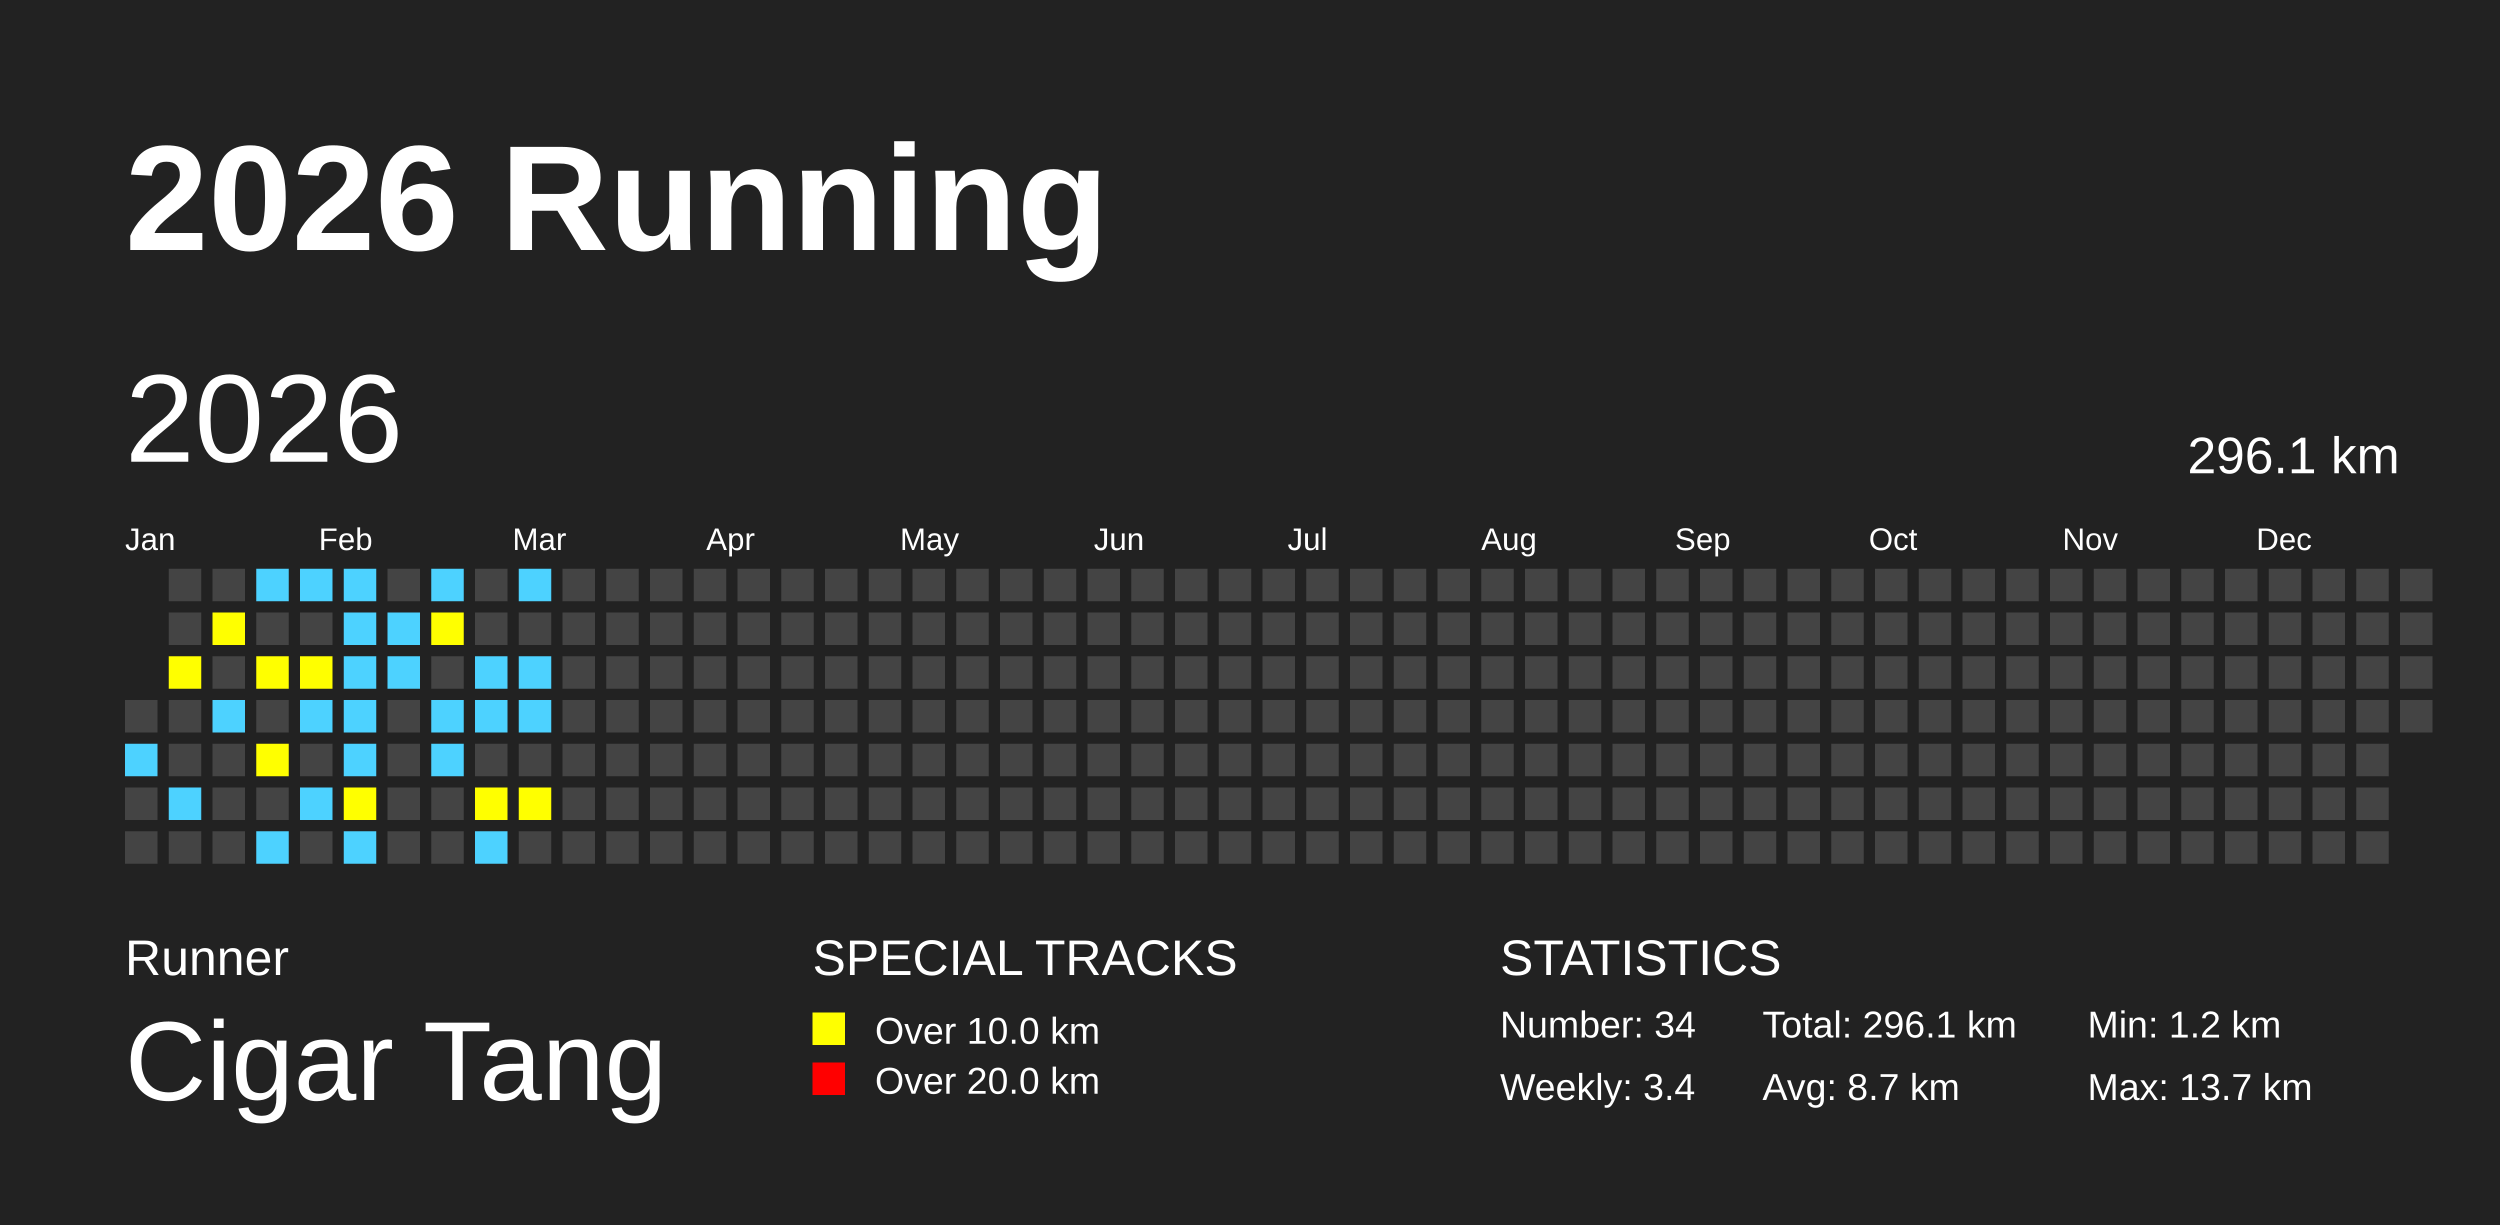
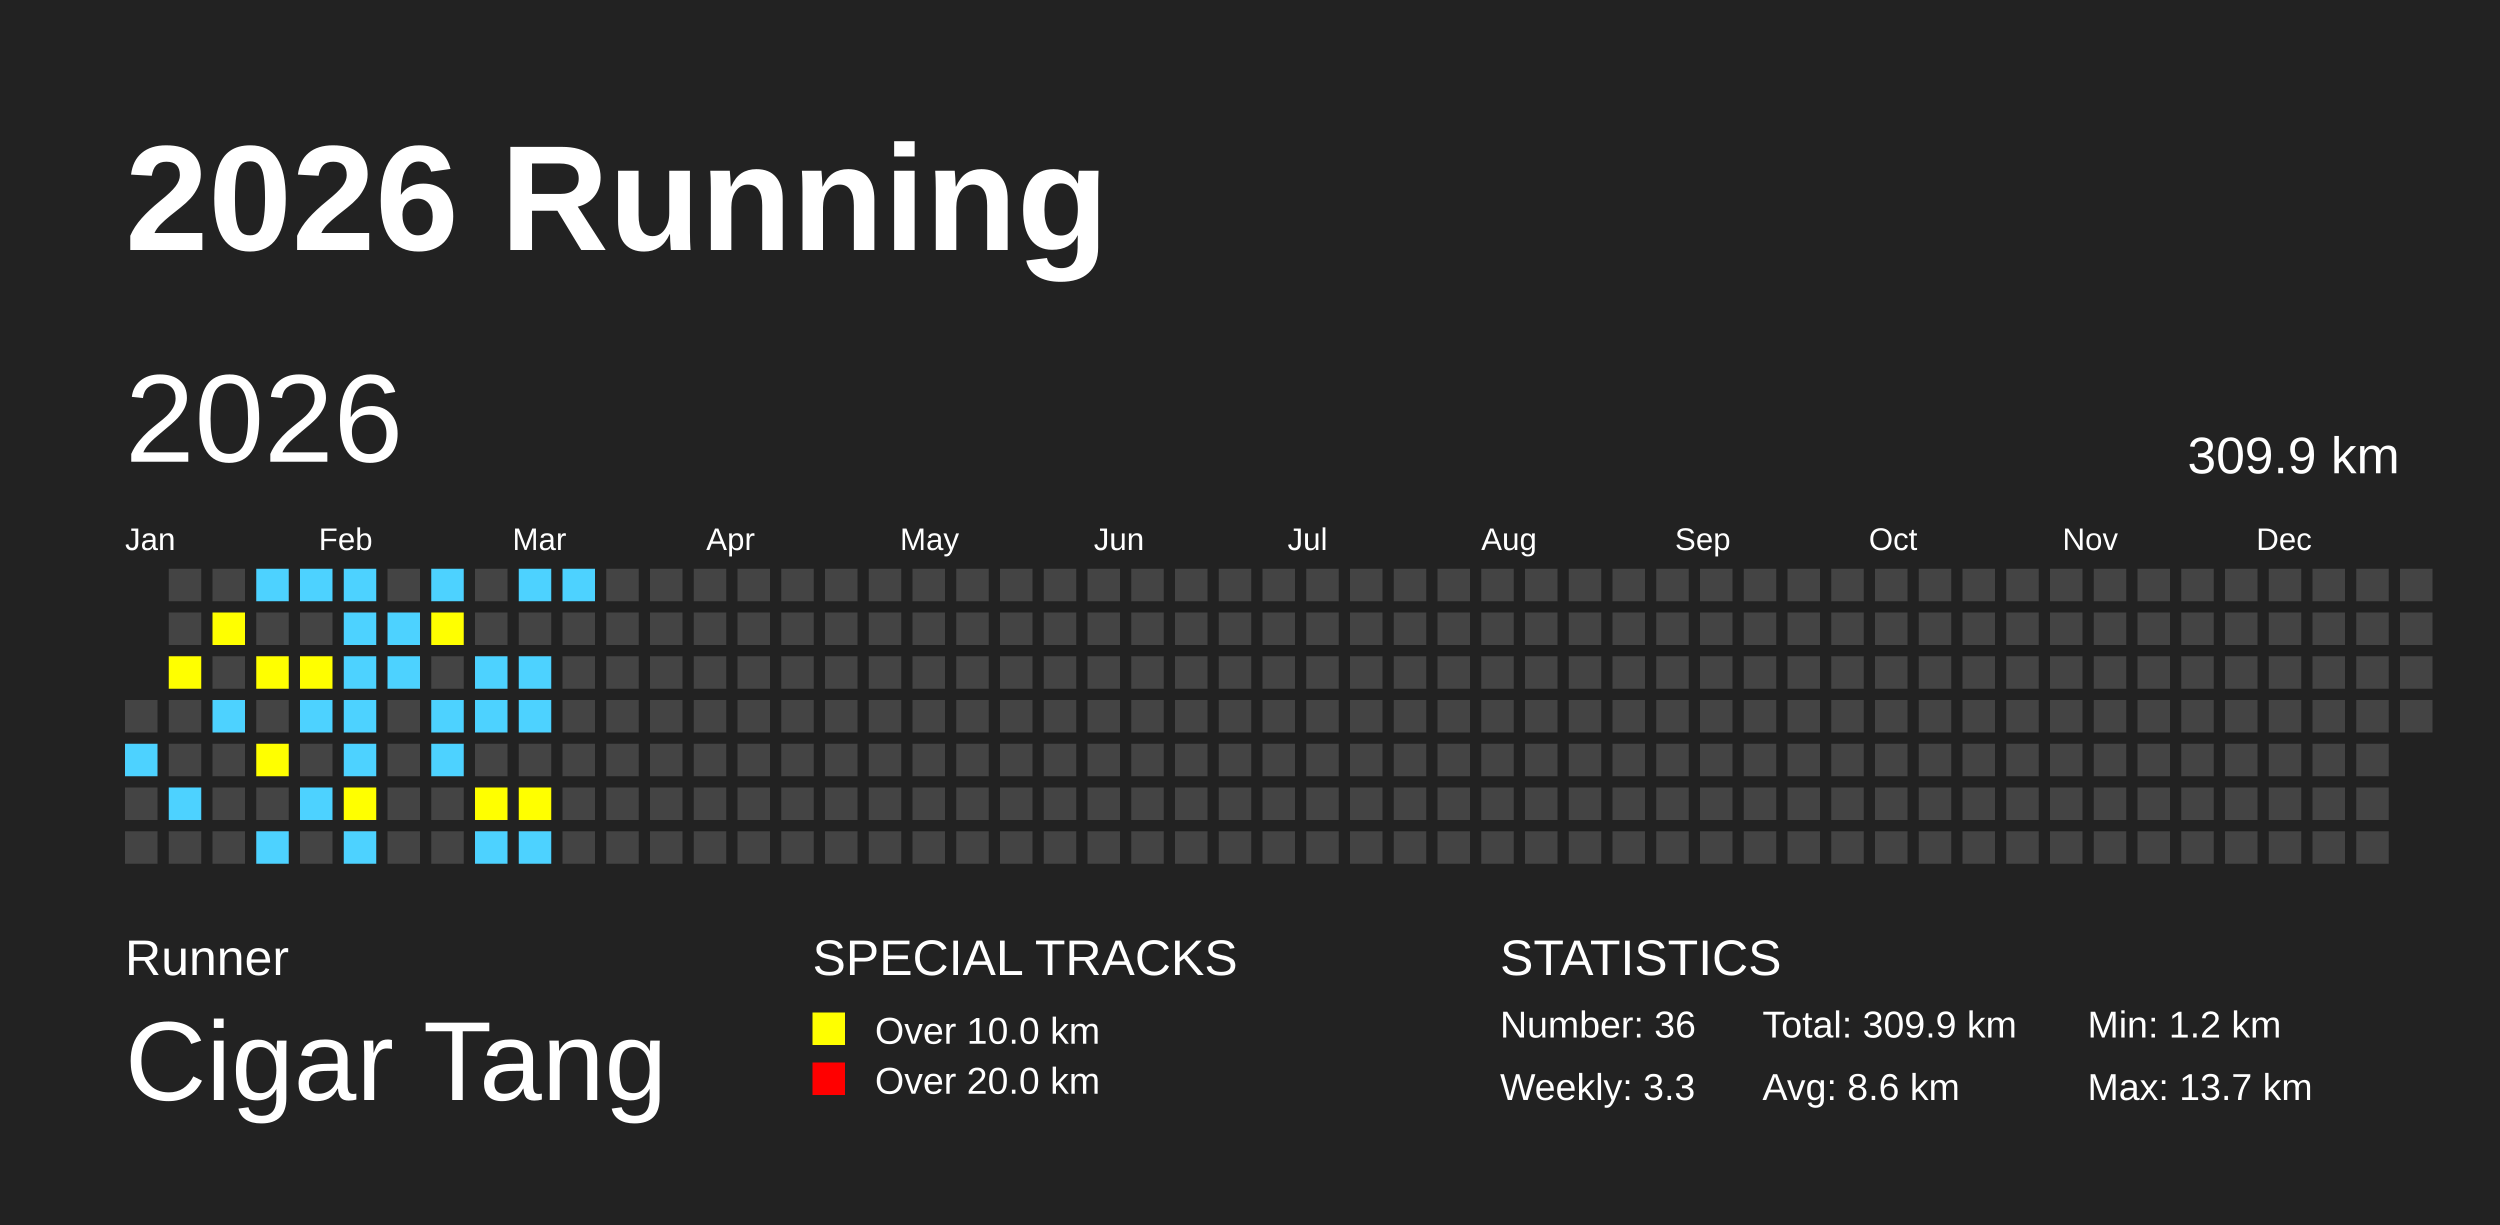
<svg xmlns="http://www.w3.org/2000/svg" baseProfile="full" height="98mm" version="1.1" viewBox="0,0,200,98" width="200mm">
  <defs />
  <rect fill="#222222" height="98" width="200" x="0" y="0" />
  <text fill="#FFFFFF" style="font-size:12px; font-family:Arial; font-weight:bold;" x="10" y="20">2026 Running</text>
  <text fill="#FFFFFF" style="font-size:4px; font-family:Arial" x="10" y="78">Runner</text>
  <text fill="#FFFFFF" style="font-size:9px; font-family:Arial" x="10" y="88">Cigar Tang</text>
  <text fill="#FFFFFF" style="font-size:4px; font-family:Arial" x="65" y="78">SPECIAL TRACKS</text>
  <rect fill="yellow" height="2.6" width="2.6" x="65" y="81" />
  <text fill="#FFFFFF" style="font-size:3px; font-family:Arial" x="70" y="83.5">Over 10.0 km</text>
  <rect fill="red" height="2.6" width="2.6" x="65" y="85" />
  <text fill="#FFFFFF" style="font-size:3px; font-family:Arial" x="70" y="87.5">Over 20.0 km</text>
  <text fill="#FFFFFF" style="font-size:4px; font-family:Arial" x="120" y="78">STATISTICS</text>
-   <text fill="#FFFFFF" style="font-size:3px; font-family:Arial" x="120" y="83">Number: 34</text>
-   <text fill="#FFFFFF" style="font-size:3px; font-family:Arial" x="120" y="88">Weekly: 3.4</text>
-   <text fill="#FFFFFF" style="font-size:3px; font-family:Arial" x="141" y="83">Total: 296.1 km</text>
-   <text fill="#FFFFFF" style="font-size:3px; font-family:Arial" x="141" y="88">Avg: 8.7 km</text>
+   <text fill="#FFFFFF" style="font-size:3px; font-family:Arial" x="120" y="83">Number: 36</text>
+   <text fill="#FFFFFF" style="font-size:3px; font-family:Arial" x="120" y="88">Weekly: 3.3</text>
+   <text fill="#FFFFFF" style="font-size:3px; font-family:Arial" x="141" y="83">Total: 309.9 km</text>
+   <text fill="#FFFFFF" style="font-size:3px; font-family:Arial" x="141" y="88">Avg: 8.6 km</text>
  <text fill="#FFFFFF" style="font-size:3px; font-family:Arial" x="167" y="83">Min: 1.2 km</text>
  <text fill="#FFFFFF" style="font-size:3px; font-family:Arial" x="167" y="88">Max: 13.7 km</text>
  <text dominant-baseline="hanging" fill="#FFFFFF" style="font-size:10.0px; font-family:Arial;" x="10" y="30">2026</text>
-   <text dominant-baseline="hanging" fill="#FFFFFF" style="font-size:4.125px; font-family:Arial;" x="175" y="35">296.1 km</text>
+   <text dominant-baseline="hanging" fill="#FFFFFF" style="font-size:4.125px; font-family:Arial;" x="175" y="35">309.9 km</text>
  <text fill="#FFFFFF" style="font-size:2.5px; font-family:Arial" x="10.0" y="44">Jan</text>
  <text fill="#FFFFFF" style="font-size:2.5px; font-family:Arial" x="25.5" y="44">Feb</text>
  <text fill="#FFFFFF" style="font-size:2.5px; font-family:Arial" x="41.0" y="44">Mar</text>
  <text fill="#FFFFFF" style="font-size:2.5px; font-family:Arial" x="56.5" y="44">Apr</text>
  <text fill="#FFFFFF" style="font-size:2.5px; font-family:Arial" x="72.0" y="44">May</text>
  <text fill="#FFFFFF" style="font-size:2.5px; font-family:Arial" x="87.5" y="44">Jun</text>
  <text fill="#FFFFFF" style="font-size:2.5px; font-family:Arial" x="103.0" y="44">Jul</text>
  <text fill="#FFFFFF" style="font-size:2.5px; font-family:Arial" x="118.5" y="44">Aug</text>
  <text fill="#FFFFFF" style="font-size:2.5px; font-family:Arial" x="134.0" y="44">Sep</text>
  <text fill="#FFFFFF" style="font-size:2.5px; font-family:Arial" x="149.5" y="44">Oct</text>
  <text fill="#FFFFFF" style="font-size:2.5px; font-family:Arial" x="165.0" y="44">Nov</text>
  <text fill="#FFFFFF" style="font-size:2.5px; font-family:Arial" x="180.5" y="44">Dec</text>
  <rect fill="#444444" height="2.6" width="2.6" x="10.0" y="56.0" />
  <rect fill="#4DD2FF" height="2.6" width="2.6" x="10.0" y="59.5" />
  <rect fill="#444444" height="2.6" width="2.6" x="10.0" y="63.0" />
  <rect fill="#444444" height="2.6" width="2.6" x="10.0" y="66.5" />
  <rect fill="#444444" height="2.6" width="2.6" x="13.5" y="45.5" />
  <rect fill="#444444" height="2.6" width="2.6" x="13.5" y="49.0" />
  <rect fill="yellow" height="2.6" width="2.6" x="13.5" y="52.5" />
  <rect fill="#444444" height="2.6" width="2.6" x="13.5" y="56.0" />
  <rect fill="#444444" height="2.6" width="2.6" x="13.5" y="59.5" />
  <rect fill="#4DD2FF" height="2.6" width="2.6" x="13.5" y="63.0" />
  <rect fill="#444444" height="2.6" width="2.6" x="13.5" y="66.5" />
  <rect fill="#444444" height="2.6" width="2.6" x="17.0" y="45.5" />
  <rect fill="yellow" height="2.6" width="2.6" x="17.0" y="49.0" />
  <rect fill="#444444" height="2.6" width="2.6" x="17.0" y="52.5" />
  <rect fill="#4DD2FF" height="2.6" width="2.6" x="17.0" y="56.0" />
  <rect fill="#444444" height="2.6" width="2.6" x="17.0" y="59.5" />
  <rect fill="#444444" height="2.6" width="2.6" x="17.0" y="63.0" />
  <rect fill="#444444" height="2.6" width="2.6" x="17.0" y="66.5" />
  <rect fill="#4DD2FF" height="2.6" width="2.6" x="20.5" y="45.5" />
  <rect fill="#444444" height="2.6" width="2.6" x="20.5" y="49.0" />
  <rect fill="yellow" height="2.6" width="2.6" x="20.5" y="52.5" />
  <rect fill="#444444" height="2.6" width="2.6" x="20.5" y="56.0" />
  <rect fill="yellow" height="2.6" width="2.6" x="20.5" y="59.5" />
  <rect fill="#444444" height="2.6" width="2.6" x="20.5" y="63.0" />
  <rect fill="#4DD2FF" height="2.6" width="2.6" x="20.5" y="66.5" />
  <rect fill="#4DD2FF" height="2.6" width="2.6" x="24.0" y="45.5" />
  <rect fill="#444444" height="2.6" width="2.6" x="24.0" y="49.0" />
  <rect fill="yellow" height="2.6" width="2.6" x="24.0" y="52.5" />
  <rect fill="#4DD2FF" height="2.6" width="2.6" x="24.0" y="56.0" />
  <rect fill="#444444" height="2.6" width="2.6" x="24.0" y="59.5" />
  <rect fill="#4DD2FF" height="2.6" width="2.6" x="24.0" y="63.0" />
  <rect fill="#444444" height="2.6" width="2.6" x="24.0" y="66.5" />
  <rect fill="#4DD2FF" height="2.6" width="2.6" x="27.5" y="45.5" />
  <rect fill="#4DD2FF" height="2.6" width="2.6" x="27.5" y="49.0" />
  <rect fill="#4DD2FF" height="2.6" width="2.6" x="27.5" y="52.5" />
  <rect fill="#4DD2FF" height="2.6" width="2.6" x="27.5" y="56.0" />
  <rect fill="#4DD2FF" height="2.6" width="2.6" x="27.5" y="59.5" />
  <rect fill="yellow" height="2.6" width="2.6" x="27.5" y="63.0" />
  <rect fill="#4DD2FF" height="2.6" width="2.6" x="27.5" y="66.5" />
  <rect fill="#444444" height="2.6" width="2.6" x="31.0" y="45.5" />
  <rect fill="#4DD2FF" height="2.6" width="2.6" x="31.0" y="49.0" />
  <rect fill="#4DD2FF" height="2.6" width="2.6" x="31.0" y="52.5" />
  <rect fill="#444444" height="2.6" width="2.6" x="31.0" y="56.0" />
  <rect fill="#444444" height="2.6" width="2.6" x="31.0" y="59.5" />
  <rect fill="#444444" height="2.6" width="2.6" x="31.0" y="63.0" />
  <rect fill="#444444" height="2.6" width="2.6" x="31.0" y="66.5" />
  <rect fill="#4DD2FF" height="2.6" width="2.6" x="34.5" y="45.5" />
  <rect fill="yellow" height="2.6" width="2.6" x="34.5" y="49.0" />
  <rect fill="#444444" height="2.6" width="2.6" x="34.5" y="52.5" />
  <rect fill="#4DD2FF" height="2.6" width="2.6" x="34.5" y="56.0" />
  <rect fill="#4DD2FF" height="2.6" width="2.6" x="34.5" y="59.5" />
  <rect fill="#444444" height="2.6" width="2.6" x="34.5" y="63.0" />
  <rect fill="#444444" height="2.6" width="2.6" x="34.5" y="66.5" />
  <rect fill="#444444" height="2.6" width="2.6" x="38.0" y="45.5" />
  <rect fill="#444444" height="2.6" width="2.6" x="38.0" y="49.0" />
  <rect fill="#4DD2FF" height="2.6" width="2.6" x="38.0" y="52.5" />
  <rect fill="#4DD2FF" height="2.6" width="2.6" x="38.0" y="56.0" />
  <rect fill="#444444" height="2.6" width="2.6" x="38.0" y="59.5" />
  <rect fill="yellow" height="2.6" width="2.6" x="38.0" y="63.0" />
  <rect fill="#4DD2FF" height="2.6" width="2.6" x="38.0" y="66.5" />
  <rect fill="#4DD2FF" height="2.6" width="2.6" x="41.5" y="45.5" />
  <rect fill="#444444" height="2.6" width="2.6" x="41.5" y="49.0" />
  <rect fill="#4DD2FF" height="2.6" width="2.6" x="41.5" y="52.5" />
  <rect fill="#4DD2FF" height="2.6" width="2.6" x="41.5" y="56.0" />
  <rect fill="#444444" height="2.6" width="2.6" x="41.5" y="59.5" />
  <rect fill="yellow" height="2.6" width="2.6" x="41.5" y="63.0" />
-   <rect fill="#444444" height="2.6" width="2.6" x="41.5" y="66.5" />
-   <rect fill="#444444" height="2.6" width="2.6" x="45.0" y="45.5" />
+   <rect fill="#4DD2FF" height="2.6" width="2.6" x="41.5" y="66.5" />
+   <rect fill="#4DD2FF" height="2.6" width="2.6" x="45.0" y="45.5" />
  <rect fill="#444444" height="2.6" width="2.6" x="45.0" y="49.0" />
  <rect fill="#444444" height="2.6" width="2.6" x="45.0" y="52.5" />
  <rect fill="#444444" height="2.6" width="2.6" x="45.0" y="56.0" />
  <rect fill="#444444" height="2.6" width="2.6" x="45.0" y="59.5" />
  <rect fill="#444444" height="2.6" width="2.6" x="45.0" y="63.0" />
  <rect fill="#444444" height="2.6" width="2.6" x="45.0" y="66.5" />
  <rect fill="#444444" height="2.6" width="2.6" x="48.5" y="45.5" />
  <rect fill="#444444" height="2.6" width="2.6" x="48.5" y="49.0" />
  <rect fill="#444444" height="2.6" width="2.6" x="48.5" y="52.5" />
  <rect fill="#444444" height="2.6" width="2.6" x="48.5" y="56.0" />
  <rect fill="#444444" height="2.6" width="2.6" x="48.5" y="59.5" />
  <rect fill="#444444" height="2.6" width="2.6" x="48.5" y="63.0" />
  <rect fill="#444444" height="2.6" width="2.6" x="48.5" y="66.5" />
  <rect fill="#444444" height="2.6" width="2.6" x="52.0" y="45.5" />
  <rect fill="#444444" height="2.6" width="2.6" x="52.0" y="49.0" />
  <rect fill="#444444" height="2.6" width="2.6" x="52.0" y="52.5" />
  <rect fill="#444444" height="2.6" width="2.6" x="52.0" y="56.0" />
  <rect fill="#444444" height="2.6" width="2.6" x="52.0" y="59.5" />
  <rect fill="#444444" height="2.6" width="2.6" x="52.0" y="63.0" />
  <rect fill="#444444" height="2.6" width="2.6" x="52.0" y="66.5" />
  <rect fill="#444444" height="2.6" width="2.6" x="55.5" y="45.5" />
  <rect fill="#444444" height="2.6" width="2.6" x="55.5" y="49.0" />
  <rect fill="#444444" height="2.6" width="2.6" x="55.5" y="52.5" />
  <rect fill="#444444" height="2.6" width="2.6" x="55.5" y="56.0" />
  <rect fill="#444444" height="2.6" width="2.6" x="55.5" y="59.5" />
  <rect fill="#444444" height="2.6" width="2.6" x="55.5" y="63.0" />
  <rect fill="#444444" height="2.6" width="2.6" x="55.5" y="66.5" />
  <rect fill="#444444" height="2.6" width="2.6" x="59.0" y="45.5" />
  <rect fill="#444444" height="2.6" width="2.6" x="59.0" y="49.0" />
  <rect fill="#444444" height="2.6" width="2.6" x="59.0" y="52.5" />
  <rect fill="#444444" height="2.6" width="2.6" x="59.0" y="56.0" />
  <rect fill="#444444" height="2.6" width="2.6" x="59.0" y="59.5" />
  <rect fill="#444444" height="2.6" width="2.6" x="59.0" y="63.0" />
  <rect fill="#444444" height="2.6" width="2.6" x="59.0" y="66.5" />
  <rect fill="#444444" height="2.6" width="2.6" x="62.5" y="45.5" />
  <rect fill="#444444" height="2.6" width="2.6" x="62.5" y="49.0" />
  <rect fill="#444444" height="2.6" width="2.6" x="62.5" y="52.5" />
  <rect fill="#444444" height="2.6" width="2.6" x="62.5" y="56.0" />
  <rect fill="#444444" height="2.6" width="2.6" x="62.5" y="59.5" />
  <rect fill="#444444" height="2.6" width="2.6" x="62.5" y="63.0" />
  <rect fill="#444444" height="2.6" width="2.6" x="62.5" y="66.5" />
  <rect fill="#444444" height="2.6" width="2.6" x="66.0" y="45.5" />
  <rect fill="#444444" height="2.6" width="2.6" x="66.0" y="49.0" />
  <rect fill="#444444" height="2.6" width="2.6" x="66.0" y="52.5" />
  <rect fill="#444444" height="2.6" width="2.6" x="66.0" y="56.0" />
  <rect fill="#444444" height="2.6" width="2.6" x="66.0" y="59.5" />
  <rect fill="#444444" height="2.6" width="2.6" x="66.0" y="63.0" />
  <rect fill="#444444" height="2.6" width="2.6" x="66.0" y="66.5" />
  <rect fill="#444444" height="2.6" width="2.6" x="69.5" y="45.5" />
  <rect fill="#444444" height="2.6" width="2.6" x="69.5" y="49.0" />
  <rect fill="#444444" height="2.6" width="2.6" x="69.5" y="52.5" />
  <rect fill="#444444" height="2.6" width="2.6" x="69.5" y="56.0" />
  <rect fill="#444444" height="2.6" width="2.6" x="69.5" y="59.5" />
  <rect fill="#444444" height="2.6" width="2.6" x="69.5" y="63.0" />
  <rect fill="#444444" height="2.6" width="2.6" x="69.5" y="66.5" />
  <rect fill="#444444" height="2.6" width="2.6" x="73.0" y="45.5" />
  <rect fill="#444444" height="2.6" width="2.6" x="73.0" y="49.0" />
  <rect fill="#444444" height="2.6" width="2.6" x="73.0" y="52.5" />
  <rect fill="#444444" height="2.6" width="2.6" x="73.0" y="56.0" />
  <rect fill="#444444" height="2.6" width="2.6" x="73.0" y="59.5" />
  <rect fill="#444444" height="2.6" width="2.6" x="73.0" y="63.0" />
  <rect fill="#444444" height="2.6" width="2.6" x="73.0" y="66.5" />
  <rect fill="#444444" height="2.6" width="2.6" x="76.5" y="45.5" />
  <rect fill="#444444" height="2.6" width="2.6" x="76.5" y="49.0" />
  <rect fill="#444444" height="2.6" width="2.6" x="76.5" y="52.5" />
  <rect fill="#444444" height="2.6" width="2.6" x="76.5" y="56.0" />
  <rect fill="#444444" height="2.6" width="2.6" x="76.5" y="59.5" />
  <rect fill="#444444" height="2.6" width="2.6" x="76.5" y="63.0" />
  <rect fill="#444444" height="2.6" width="2.6" x="76.5" y="66.5" />
  <rect fill="#444444" height="2.6" width="2.6" x="80.0" y="45.5" />
  <rect fill="#444444" height="2.6" width="2.6" x="80.0" y="49.0" />
  <rect fill="#444444" height="2.6" width="2.6" x="80.0" y="52.5" />
  <rect fill="#444444" height="2.6" width="2.6" x="80.0" y="56.0" />
  <rect fill="#444444" height="2.6" width="2.6" x="80.0" y="59.5" />
  <rect fill="#444444" height="2.6" width="2.6" x="80.0" y="63.0" />
  <rect fill="#444444" height="2.6" width="2.6" x="80.0" y="66.5" />
  <rect fill="#444444" height="2.6" width="2.6" x="83.5" y="45.5" />
  <rect fill="#444444" height="2.6" width="2.6" x="83.5" y="49.0" />
  <rect fill="#444444" height="2.6" width="2.6" x="83.5" y="52.5" />
  <rect fill="#444444" height="2.6" width="2.6" x="83.5" y="56.0" />
  <rect fill="#444444" height="2.6" width="2.6" x="83.5" y="59.5" />
  <rect fill="#444444" height="2.6" width="2.6" x="83.5" y="63.0" />
  <rect fill="#444444" height="2.6" width="2.6" x="83.5" y="66.5" />
  <rect fill="#444444" height="2.6" width="2.6" x="87.0" y="45.5" />
  <rect fill="#444444" height="2.6" width="2.6" x="87.0" y="49.0" />
  <rect fill="#444444" height="2.6" width="2.6" x="87.0" y="52.5" />
  <rect fill="#444444" height="2.6" width="2.6" x="87.0" y="56.0" />
  <rect fill="#444444" height="2.6" width="2.6" x="87.0" y="59.5" />
  <rect fill="#444444" height="2.6" width="2.6" x="87.0" y="63.0" />
  <rect fill="#444444" height="2.6" width="2.6" x="87.0" y="66.5" />
  <rect fill="#444444" height="2.6" width="2.6" x="90.5" y="45.5" />
  <rect fill="#444444" height="2.6" width="2.6" x="90.5" y="49.0" />
  <rect fill="#444444" height="2.6" width="2.6" x="90.5" y="52.5" />
  <rect fill="#444444" height="2.6" width="2.6" x="90.5" y="56.0" />
  <rect fill="#444444" height="2.6" width="2.6" x="90.5" y="59.5" />
  <rect fill="#444444" height="2.6" width="2.6" x="90.5" y="63.0" />
  <rect fill="#444444" height="2.6" width="2.6" x="90.5" y="66.5" />
  <rect fill="#444444" height="2.6" width="2.6" x="94.0" y="45.5" />
  <rect fill="#444444" height="2.6" width="2.6" x="94.0" y="49.0" />
  <rect fill="#444444" height="2.6" width="2.6" x="94.0" y="52.5" />
  <rect fill="#444444" height="2.6" width="2.6" x="94.0" y="56.0" />
  <rect fill="#444444" height="2.6" width="2.6" x="94.0" y="59.5" />
  <rect fill="#444444" height="2.6" width="2.6" x="94.0" y="63.0" />
  <rect fill="#444444" height="2.6" width="2.6" x="94.0" y="66.5" />
  <rect fill="#444444" height="2.6" width="2.6" x="97.5" y="45.5" />
  <rect fill="#444444" height="2.6" width="2.6" x="97.5" y="49.0" />
  <rect fill="#444444" height="2.6" width="2.6" x="97.5" y="52.5" />
  <rect fill="#444444" height="2.6" width="2.6" x="97.5" y="56.0" />
  <rect fill="#444444" height="2.6" width="2.6" x="97.5" y="59.5" />
  <rect fill="#444444" height="2.6" width="2.6" x="97.5" y="63.0" />
  <rect fill="#444444" height="2.6" width="2.6" x="97.5" y="66.5" />
  <rect fill="#444444" height="2.6" width="2.6" x="101.0" y="45.5" />
  <rect fill="#444444" height="2.6" width="2.6" x="101.0" y="49.0" />
  <rect fill="#444444" height="2.6" width="2.6" x="101.0" y="52.5" />
  <rect fill="#444444" height="2.6" width="2.6" x="101.0" y="56.0" />
  <rect fill="#444444" height="2.6" width="2.6" x="101.0" y="59.5" />
  <rect fill="#444444" height="2.6" width="2.6" x="101.0" y="63.0" />
  <rect fill="#444444" height="2.6" width="2.6" x="101.0" y="66.5" />
  <rect fill="#444444" height="2.6" width="2.6" x="104.5" y="45.5" />
  <rect fill="#444444" height="2.6" width="2.6" x="104.5" y="49.0" />
  <rect fill="#444444" height="2.6" width="2.6" x="104.5" y="52.5" />
  <rect fill="#444444" height="2.6" width="2.6" x="104.5" y="56.0" />
  <rect fill="#444444" height="2.6" width="2.6" x="104.5" y="59.5" />
  <rect fill="#444444" height="2.6" width="2.6" x="104.5" y="63.0" />
  <rect fill="#444444" height="2.6" width="2.6" x="104.5" y="66.5" />
  <rect fill="#444444" height="2.6" width="2.6" x="108.0" y="45.5" />
  <rect fill="#444444" height="2.6" width="2.6" x="108.0" y="49.0" />
  <rect fill="#444444" height="2.6" width="2.6" x="108.0" y="52.5" />
  <rect fill="#444444" height="2.6" width="2.6" x="108.0" y="56.0" />
  <rect fill="#444444" height="2.6" width="2.6" x="108.0" y="59.5" />
  <rect fill="#444444" height="2.6" width="2.6" x="108.0" y="63.0" />
  <rect fill="#444444" height="2.6" width="2.6" x="108.0" y="66.5" />
  <rect fill="#444444" height="2.6" width="2.6" x="111.5" y="45.5" />
  <rect fill="#444444" height="2.6" width="2.6" x="111.5" y="49.0" />
  <rect fill="#444444" height="2.6" width="2.6" x="111.5" y="52.5" />
  <rect fill="#444444" height="2.6" width="2.6" x="111.5" y="56.0" />
  <rect fill="#444444" height="2.6" width="2.6" x="111.5" y="59.5" />
  <rect fill="#444444" height="2.6" width="2.6" x="111.5" y="63.0" />
  <rect fill="#444444" height="2.6" width="2.6" x="111.5" y="66.5" />
  <rect fill="#444444" height="2.6" width="2.6" x="115.0" y="45.5" />
  <rect fill="#444444" height="2.6" width="2.6" x="115.0" y="49.0" />
  <rect fill="#444444" height="2.6" width="2.6" x="115.0" y="52.5" />
  <rect fill="#444444" height="2.6" width="2.6" x="115.0" y="56.0" />
  <rect fill="#444444" height="2.6" width="2.6" x="115.0" y="59.5" />
  <rect fill="#444444" height="2.6" width="2.6" x="115.0" y="63.0" />
  <rect fill="#444444" height="2.6" width="2.6" x="115.0" y="66.5" />
  <rect fill="#444444" height="2.6" width="2.6" x="118.5" y="45.5" />
  <rect fill="#444444" height="2.6" width="2.6" x="118.5" y="49.0" />
  <rect fill="#444444" height="2.6" width="2.6" x="118.5" y="52.5" />
  <rect fill="#444444" height="2.6" width="2.6" x="118.5" y="56.0" />
  <rect fill="#444444" height="2.6" width="2.6" x="118.5" y="59.5" />
  <rect fill="#444444" height="2.6" width="2.6" x="118.5" y="63.0" />
  <rect fill="#444444" height="2.6" width="2.6" x="118.5" y="66.5" />
  <rect fill="#444444" height="2.6" width="2.6" x="122.0" y="45.5" />
  <rect fill="#444444" height="2.6" width="2.6" x="122.0" y="49.0" />
  <rect fill="#444444" height="2.6" width="2.6" x="122.0" y="52.5" />
  <rect fill="#444444" height="2.6" width="2.6" x="122.0" y="56.0" />
  <rect fill="#444444" height="2.6" width="2.6" x="122.0" y="59.5" />
  <rect fill="#444444" height="2.6" width="2.6" x="122.0" y="63.0" />
  <rect fill="#444444" height="2.6" width="2.6" x="122.0" y="66.5" />
  <rect fill="#444444" height="2.6" width="2.6" x="125.5" y="45.5" />
  <rect fill="#444444" height="2.6" width="2.6" x="125.5" y="49.0" />
  <rect fill="#444444" height="2.6" width="2.6" x="125.5" y="52.5" />
  <rect fill="#444444" height="2.6" width="2.6" x="125.5" y="56.0" />
  <rect fill="#444444" height="2.6" width="2.6" x="125.5" y="59.5" />
  <rect fill="#444444" height="2.6" width="2.6" x="125.5" y="63.0" />
  <rect fill="#444444" height="2.6" width="2.6" x="125.5" y="66.5" />
  <rect fill="#444444" height="2.6" width="2.6" x="129.0" y="45.5" />
  <rect fill="#444444" height="2.6" width="2.6" x="129.0" y="49.0" />
  <rect fill="#444444" height="2.6" width="2.6" x="129.0" y="52.5" />
  <rect fill="#444444" height="2.6" width="2.6" x="129.0" y="56.0" />
  <rect fill="#444444" height="2.6" width="2.6" x="129.0" y="59.5" />
  <rect fill="#444444" height="2.6" width="2.6" x="129.0" y="63.0" />
  <rect fill="#444444" height="2.6" width="2.6" x="129.0" y="66.5" />
  <rect fill="#444444" height="2.6" width="2.6" x="132.5" y="45.5" />
  <rect fill="#444444" height="2.6" width="2.6" x="132.5" y="49.0" />
  <rect fill="#444444" height="2.6" width="2.6" x="132.5" y="52.5" />
  <rect fill="#444444" height="2.6" width="2.6" x="132.5" y="56.0" />
  <rect fill="#444444" height="2.6" width="2.6" x="132.5" y="59.5" />
  <rect fill="#444444" height="2.6" width="2.6" x="132.5" y="63.0" />
  <rect fill="#444444" height="2.6" width="2.6" x="132.5" y="66.5" />
  <rect fill="#444444" height="2.6" width="2.6" x="136.0" y="45.5" />
  <rect fill="#444444" height="2.6" width="2.6" x="136.0" y="49.0" />
  <rect fill="#444444" height="2.6" width="2.6" x="136.0" y="52.5" />
  <rect fill="#444444" height="2.6" width="2.6" x="136.0" y="56.0" />
  <rect fill="#444444" height="2.6" width="2.6" x="136.0" y="59.5" />
  <rect fill="#444444" height="2.6" width="2.6" x="136.0" y="63.0" />
  <rect fill="#444444" height="2.6" width="2.6" x="136.0" y="66.5" />
  <rect fill="#444444" height="2.6" width="2.6" x="139.5" y="45.5" />
  <rect fill="#444444" height="2.6" width="2.6" x="139.5" y="49.0" />
  <rect fill="#444444" height="2.6" width="2.6" x="139.5" y="52.5" />
  <rect fill="#444444" height="2.6" width="2.6" x="139.5" y="56.0" />
  <rect fill="#444444" height="2.6" width="2.6" x="139.5" y="59.5" />
  <rect fill="#444444" height="2.6" width="2.6" x="139.5" y="63.0" />
  <rect fill="#444444" height="2.6" width="2.6" x="139.5" y="66.5" />
  <rect fill="#444444" height="2.6" width="2.6" x="143.0" y="45.5" />
  <rect fill="#444444" height="2.6" width="2.6" x="143.0" y="49.0" />
  <rect fill="#444444" height="2.6" width="2.6" x="143.0" y="52.5" />
  <rect fill="#444444" height="2.6" width="2.6" x="143.0" y="56.0" />
  <rect fill="#444444" height="2.6" width="2.6" x="143.0" y="59.5" />
  <rect fill="#444444" height="2.6" width="2.6" x="143.0" y="63.0" />
  <rect fill="#444444" height="2.6" width="2.6" x="143.0" y="66.5" />
  <rect fill="#444444" height="2.6" width="2.6" x="146.5" y="45.5" />
  <rect fill="#444444" height="2.6" width="2.6" x="146.5" y="49.0" />
  <rect fill="#444444" height="2.6" width="2.6" x="146.5" y="52.5" />
  <rect fill="#444444" height="2.6" width="2.6" x="146.5" y="56.0" />
  <rect fill="#444444" height="2.6" width="2.6" x="146.5" y="59.5" />
  <rect fill="#444444" height="2.6" width="2.6" x="146.5" y="63.0" />
  <rect fill="#444444" height="2.6" width="2.6" x="146.5" y="66.5" />
  <rect fill="#444444" height="2.6" width="2.6" x="150.0" y="45.5" />
  <rect fill="#444444" height="2.6" width="2.6" x="150.0" y="49.0" />
  <rect fill="#444444" height="2.6" width="2.6" x="150.0" y="52.5" />
  <rect fill="#444444" height="2.6" width="2.6" x="150.0" y="56.0" />
  <rect fill="#444444" height="2.6" width="2.6" x="150.0" y="59.5" />
  <rect fill="#444444" height="2.6" width="2.6" x="150.0" y="63.0" />
  <rect fill="#444444" height="2.6" width="2.6" x="150.0" y="66.5" />
  <rect fill="#444444" height="2.6" width="2.6" x="153.5" y="45.5" />
  <rect fill="#444444" height="2.6" width="2.6" x="153.5" y="49.0" />
  <rect fill="#444444" height="2.6" width="2.6" x="153.5" y="52.5" />
  <rect fill="#444444" height="2.6" width="2.6" x="153.5" y="56.0" />
  <rect fill="#444444" height="2.6" width="2.6" x="153.5" y="59.5" />
  <rect fill="#444444" height="2.6" width="2.6" x="153.5" y="63.0" />
  <rect fill="#444444" height="2.6" width="2.6" x="153.5" y="66.5" />
  <rect fill="#444444" height="2.6" width="2.6" x="157.0" y="45.5" />
  <rect fill="#444444" height="2.6" width="2.6" x="157.0" y="49.0" />
  <rect fill="#444444" height="2.6" width="2.6" x="157.0" y="52.5" />
  <rect fill="#444444" height="2.6" width="2.6" x="157.0" y="56.0" />
  <rect fill="#444444" height="2.6" width="2.6" x="157.0" y="59.5" />
  <rect fill="#444444" height="2.6" width="2.6" x="157.0" y="63.0" />
  <rect fill="#444444" height="2.6" width="2.6" x="157.0" y="66.5" />
  <rect fill="#444444" height="2.6" width="2.6" x="160.5" y="45.5" />
  <rect fill="#444444" height="2.6" width="2.6" x="160.5" y="49.0" />
  <rect fill="#444444" height="2.6" width="2.6" x="160.5" y="52.5" />
  <rect fill="#444444" height="2.6" width="2.6" x="160.5" y="56.0" />
  <rect fill="#444444" height="2.6" width="2.6" x="160.5" y="59.5" />
  <rect fill="#444444" height="2.6" width="2.6" x="160.5" y="63.0" />
  <rect fill="#444444" height="2.6" width="2.6" x="160.5" y="66.5" />
  <rect fill="#444444" height="2.6" width="2.6" x="164.0" y="45.5" />
  <rect fill="#444444" height="2.6" width="2.6" x="164.0" y="49.0" />
  <rect fill="#444444" height="2.6" width="2.6" x="164.0" y="52.5" />
  <rect fill="#444444" height="2.6" width="2.6" x="164.0" y="56.0" />
  <rect fill="#444444" height="2.6" width="2.6" x="164.0" y="59.5" />
  <rect fill="#444444" height="2.6" width="2.6" x="164.0" y="63.0" />
  <rect fill="#444444" height="2.6" width="2.6" x="164.0" y="66.5" />
  <rect fill="#444444" height="2.6" width="2.6" x="167.5" y="45.5" />
  <rect fill="#444444" height="2.6" width="2.6" x="167.5" y="49.0" />
  <rect fill="#444444" height="2.6" width="2.6" x="167.5" y="52.5" />
  <rect fill="#444444" height="2.6" width="2.6" x="167.5" y="56.0" />
  <rect fill="#444444" height="2.6" width="2.6" x="167.5" y="59.5" />
  <rect fill="#444444" height="2.6" width="2.6" x="167.5" y="63.0" />
  <rect fill="#444444" height="2.6" width="2.6" x="167.5" y="66.5" />
  <rect fill="#444444" height="2.6" width="2.6" x="171.0" y="45.5" />
  <rect fill="#444444" height="2.6" width="2.6" x="171.0" y="49.0" />
  <rect fill="#444444" height="2.6" width="2.6" x="171.0" y="52.5" />
  <rect fill="#444444" height="2.6" width="2.6" x="171.0" y="56.0" />
  <rect fill="#444444" height="2.6" width="2.6" x="171.0" y="59.5" />
  <rect fill="#444444" height="2.6" width="2.6" x="171.0" y="63.0" />
  <rect fill="#444444" height="2.6" width="2.6" x="171.0" y="66.5" />
  <rect fill="#444444" height="2.6" width="2.6" x="174.5" y="45.5" />
  <rect fill="#444444" height="2.6" width="2.6" x="174.5" y="49.0" />
  <rect fill="#444444" height="2.6" width="2.6" x="174.5" y="52.5" />
  <rect fill="#444444" height="2.6" width="2.6" x="174.5" y="56.0" />
  <rect fill="#444444" height="2.6" width="2.6" x="174.5" y="59.5" />
  <rect fill="#444444" height="2.6" width="2.6" x="174.5" y="63.0" />
  <rect fill="#444444" height="2.6" width="2.6" x="174.5" y="66.5" />
  <rect fill="#444444" height="2.6" width="2.6" x="178.0" y="45.5" />
  <rect fill="#444444" height="2.6" width="2.6" x="178.0" y="49.0" />
  <rect fill="#444444" height="2.6" width="2.6" x="178.0" y="52.5" />
  <rect fill="#444444" height="2.6" width="2.6" x="178.0" y="56.0" />
  <rect fill="#444444" height="2.6" width="2.6" x="178.0" y="59.5" />
  <rect fill="#444444" height="2.6" width="2.6" x="178.0" y="63.0" />
  <rect fill="#444444" height="2.6" width="2.6" x="178.0" y="66.5" />
  <rect fill="#444444" height="2.6" width="2.6" x="181.5" y="45.5" />
  <rect fill="#444444" height="2.6" width="2.6" x="181.5" y="49.0" />
  <rect fill="#444444" height="2.6" width="2.6" x="181.5" y="52.5" />
  <rect fill="#444444" height="2.6" width="2.6" x="181.5" y="56.0" />
  <rect fill="#444444" height="2.6" width="2.6" x="181.5" y="59.5" />
  <rect fill="#444444" height="2.6" width="2.6" x="181.5" y="63.0" />
  <rect fill="#444444" height="2.6" width="2.6" x="181.5" y="66.5" />
  <rect fill="#444444" height="2.6" width="2.6" x="185.0" y="45.5" />
  <rect fill="#444444" height="2.6" width="2.6" x="185.0" y="49.0" />
  <rect fill="#444444" height="2.6" width="2.6" x="185.0" y="52.5" />
  <rect fill="#444444" height="2.6" width="2.6" x="185.0" y="56.0" />
  <rect fill="#444444" height="2.6" width="2.6" x="185.0" y="59.5" />
  <rect fill="#444444" height="2.6" width="2.6" x="185.0" y="63.0" />
  <rect fill="#444444" height="2.6" width="2.6" x="185.0" y="66.5" />
  <rect fill="#444444" height="2.6" width="2.6" x="188.5" y="45.5" />
  <rect fill="#444444" height="2.6" width="2.6" x="188.5" y="49.0" />
  <rect fill="#444444" height="2.6" width="2.6" x="188.5" y="52.5" />
  <rect fill="#444444" height="2.6" width="2.6" x="188.5" y="56.0" />
  <rect fill="#444444" height="2.6" width="2.6" x="188.5" y="59.5" />
  <rect fill="#444444" height="2.6" width="2.6" x="188.5" y="63.0" />
  <rect fill="#444444" height="2.6" width="2.6" x="188.5" y="66.5" />
  <rect fill="#444444" height="2.6" width="2.6" x="192.0" y="45.5" />
  <rect fill="#444444" height="2.6" width="2.6" x="192.0" y="49.0" />
  <rect fill="#444444" height="2.6" width="2.6" x="192.0" y="52.5" />
  <rect fill="#444444" height="2.6" width="2.6" x="192.0" y="56.0" />
</svg>
